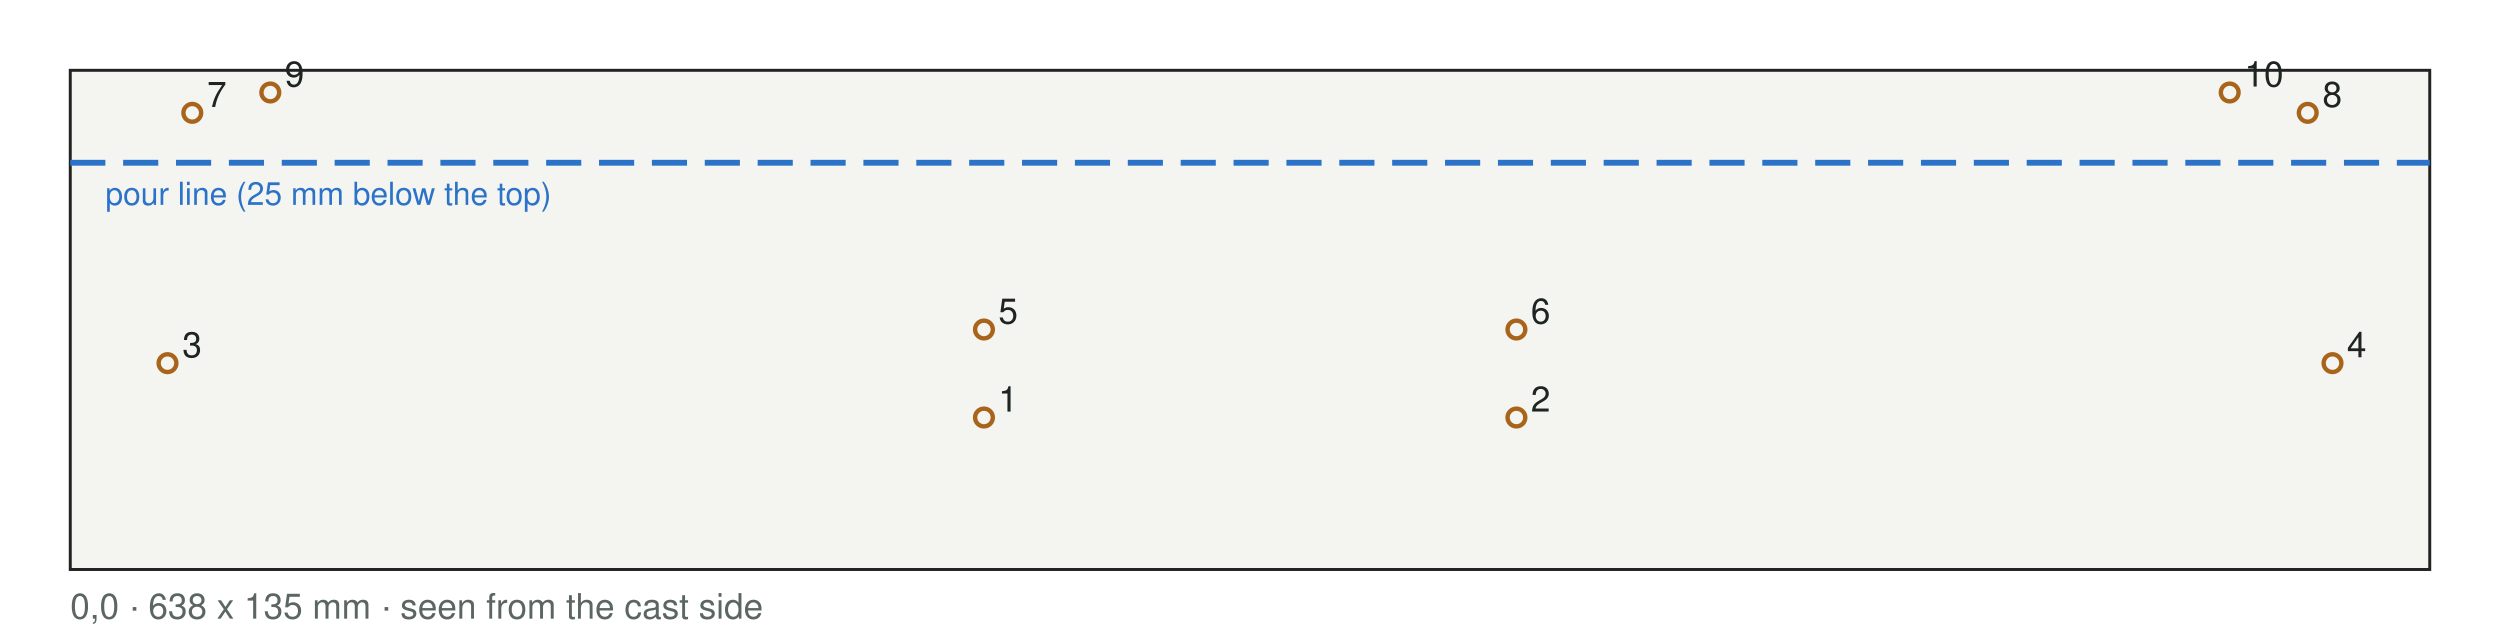
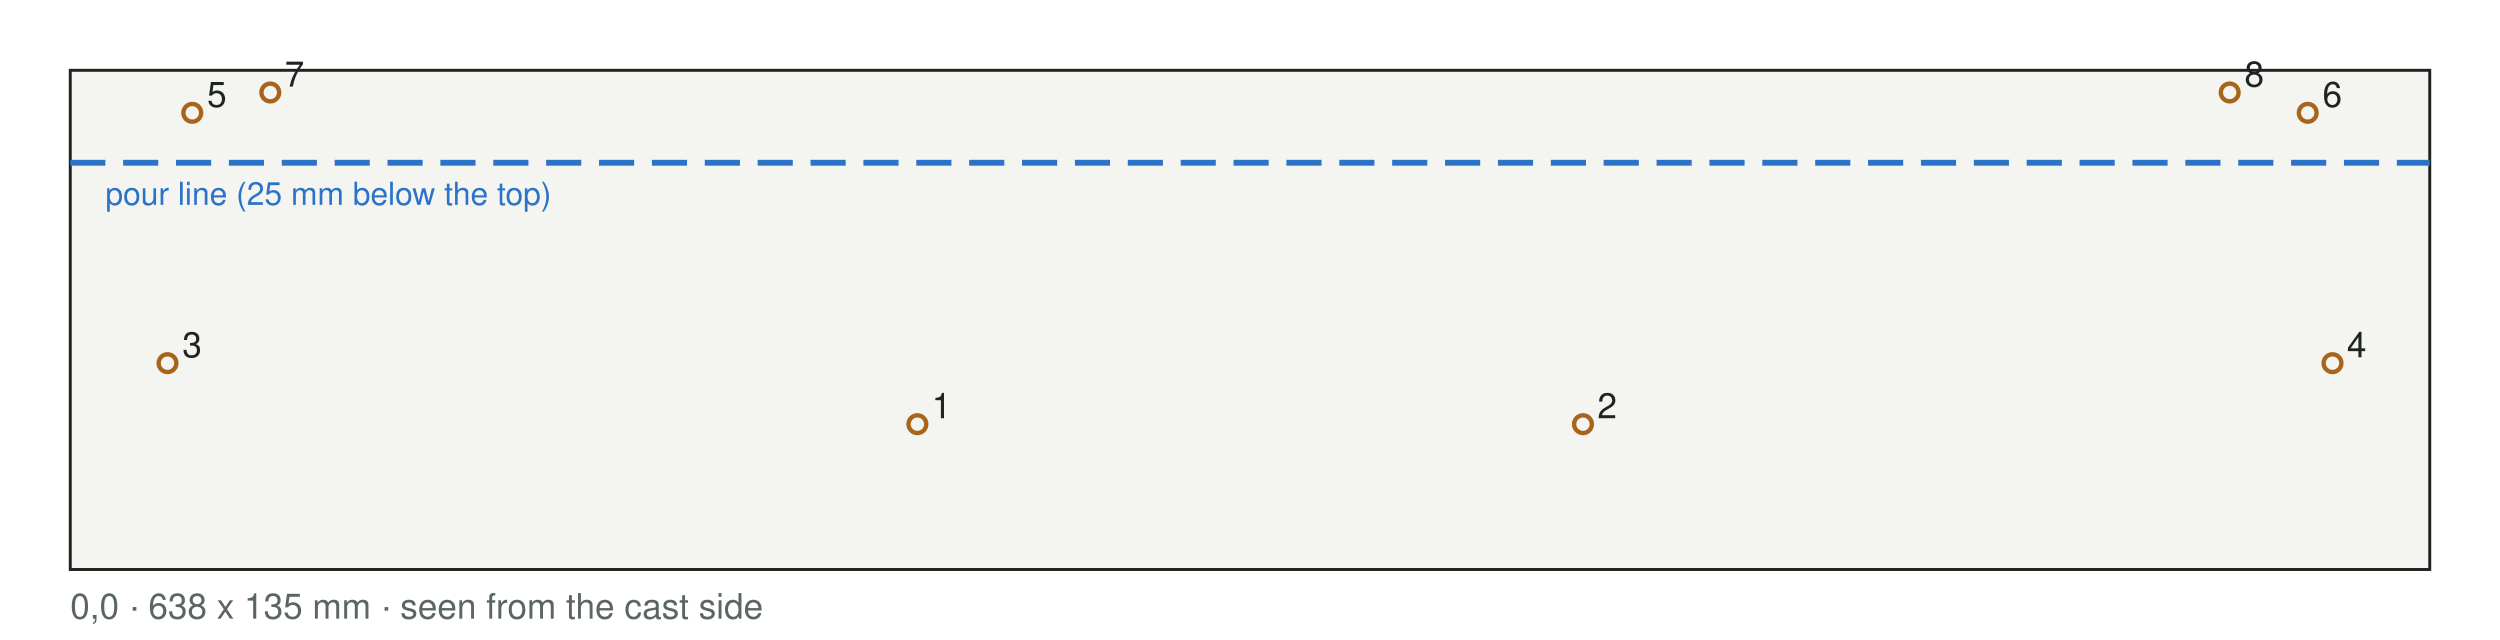
<svg xmlns="http://www.w3.org/2000/svg" viewBox="-19.0 -19.0 676.1 173.0" width="676mm" height="173mm" font-family="Helvetica, Arial, sans-serif">
  <polygon points="0.0,135.0 638.1,135.0 638.1,0.0 0.0,0.0" fill="#f4f4f1" stroke="#222" stroke-width="0.8" />
-   <circle cx="247.1" cy="93.9" r="2.4" fill="none" stroke="#a8641a" stroke-width="1.19" />
-   <text x="251.0" y="92.3" font-size="9.5" fill="#1d2422">1</text>
-   <circle cx="391.1" cy="93.9" r="2.4" fill="none" stroke="#a8641a" stroke-width="1.19" />
-   <text x="395.0" y="92.3" font-size="9.5" fill="#1d2422">2</text>
+   <circle cx="229.1" cy="95.7" r="2.4" fill="none" stroke="#a8641a" stroke-width="1.19" />
+   <text x="233.0" y="94.1" font-size="9.5" fill="#1d2422">1</text>
+   <circle cx="409.1" cy="95.7" r="2.4" fill="none" stroke="#a8641a" stroke-width="1.19" />
+   <text x="413.0" y="94.1" font-size="9.5" fill="#1d2422">2</text>
  <circle cx="26.3" cy="79.2" r="2.4" fill="none" stroke="#a8641a" stroke-width="1.19" />
  <text x="30.3" y="77.6" font-size="9.5" fill="#1d2422">3</text>
  <circle cx="611.8" cy="79.2" r="2.4" fill="none" stroke="#a8641a" stroke-width="1.19" />
  <text x="615.7" y="77.6" font-size="9.5" fill="#1d2422">4</text>
-   <circle cx="247.1" cy="70.1" r="2.4" fill="none" stroke="#a8641a" stroke-width="1.19" />
-   <text x="251.0" y="68.5" font-size="9.5" fill="#1d2422">5</text>
-   <circle cx="391.1" cy="70.1" r="2.4" fill="none" stroke="#a8641a" stroke-width="1.19" />
-   <text x="395.0" y="68.5" font-size="9.5" fill="#1d2422">6</text>
  <circle cx="33.0" cy="11.5" r="2.4" fill="none" stroke="#a8641a" stroke-width="1.19" />
-   <text x="37.0" y="9.9" font-size="9.5" fill="#1d2422">7</text>
+   <text x="37.0" y="9.9" font-size="9.5" fill="#1d2422">5</text>
  <circle cx="605.1" cy="11.5" r="2.4" fill="none" stroke="#a8641a" stroke-width="1.19" />
-   <text x="609.1" y="9.9" font-size="9.5" fill="#1d2422">8</text>
+   <text x="609.1" y="9.9" font-size="9.5" fill="#1d2422">6</text>
  <circle cx="54.1" cy="6.0" r="2.4" fill="none" stroke="#a8641a" stroke-width="1.19" />
-   <text x="58.0" y="4.4" font-size="9.5" fill="#1d2422">9</text>
+   <text x="58.0" y="4.4" font-size="9.5" fill="#1d2422">7</text>
  <circle cx="584.0" cy="6.0" r="2.4" fill="none" stroke="#a8641a" stroke-width="1.19" />
-   <text x="588.0" y="4.4" font-size="9.5" fill="#1d2422">10</text>
+   <text x="588.0" y="4.4" font-size="9.5" fill="#1d2422">8</text>
  <line x1="0.0" y1="25.0" x2="638.1" y2="25.0" stroke="#2b72c9" stroke-width="1.58" stroke-dasharray="9.5,4.8" />
  <text x="9.5" y="36.4" font-size="8.6" fill="#2b72c9">pour line (25 mm below the top)</text>
  <text x="0" y="148.3" font-size="9.5" fill="#5b6662">0,0 · 638 x 135 mm · seen from the cast side</text>
</svg>
